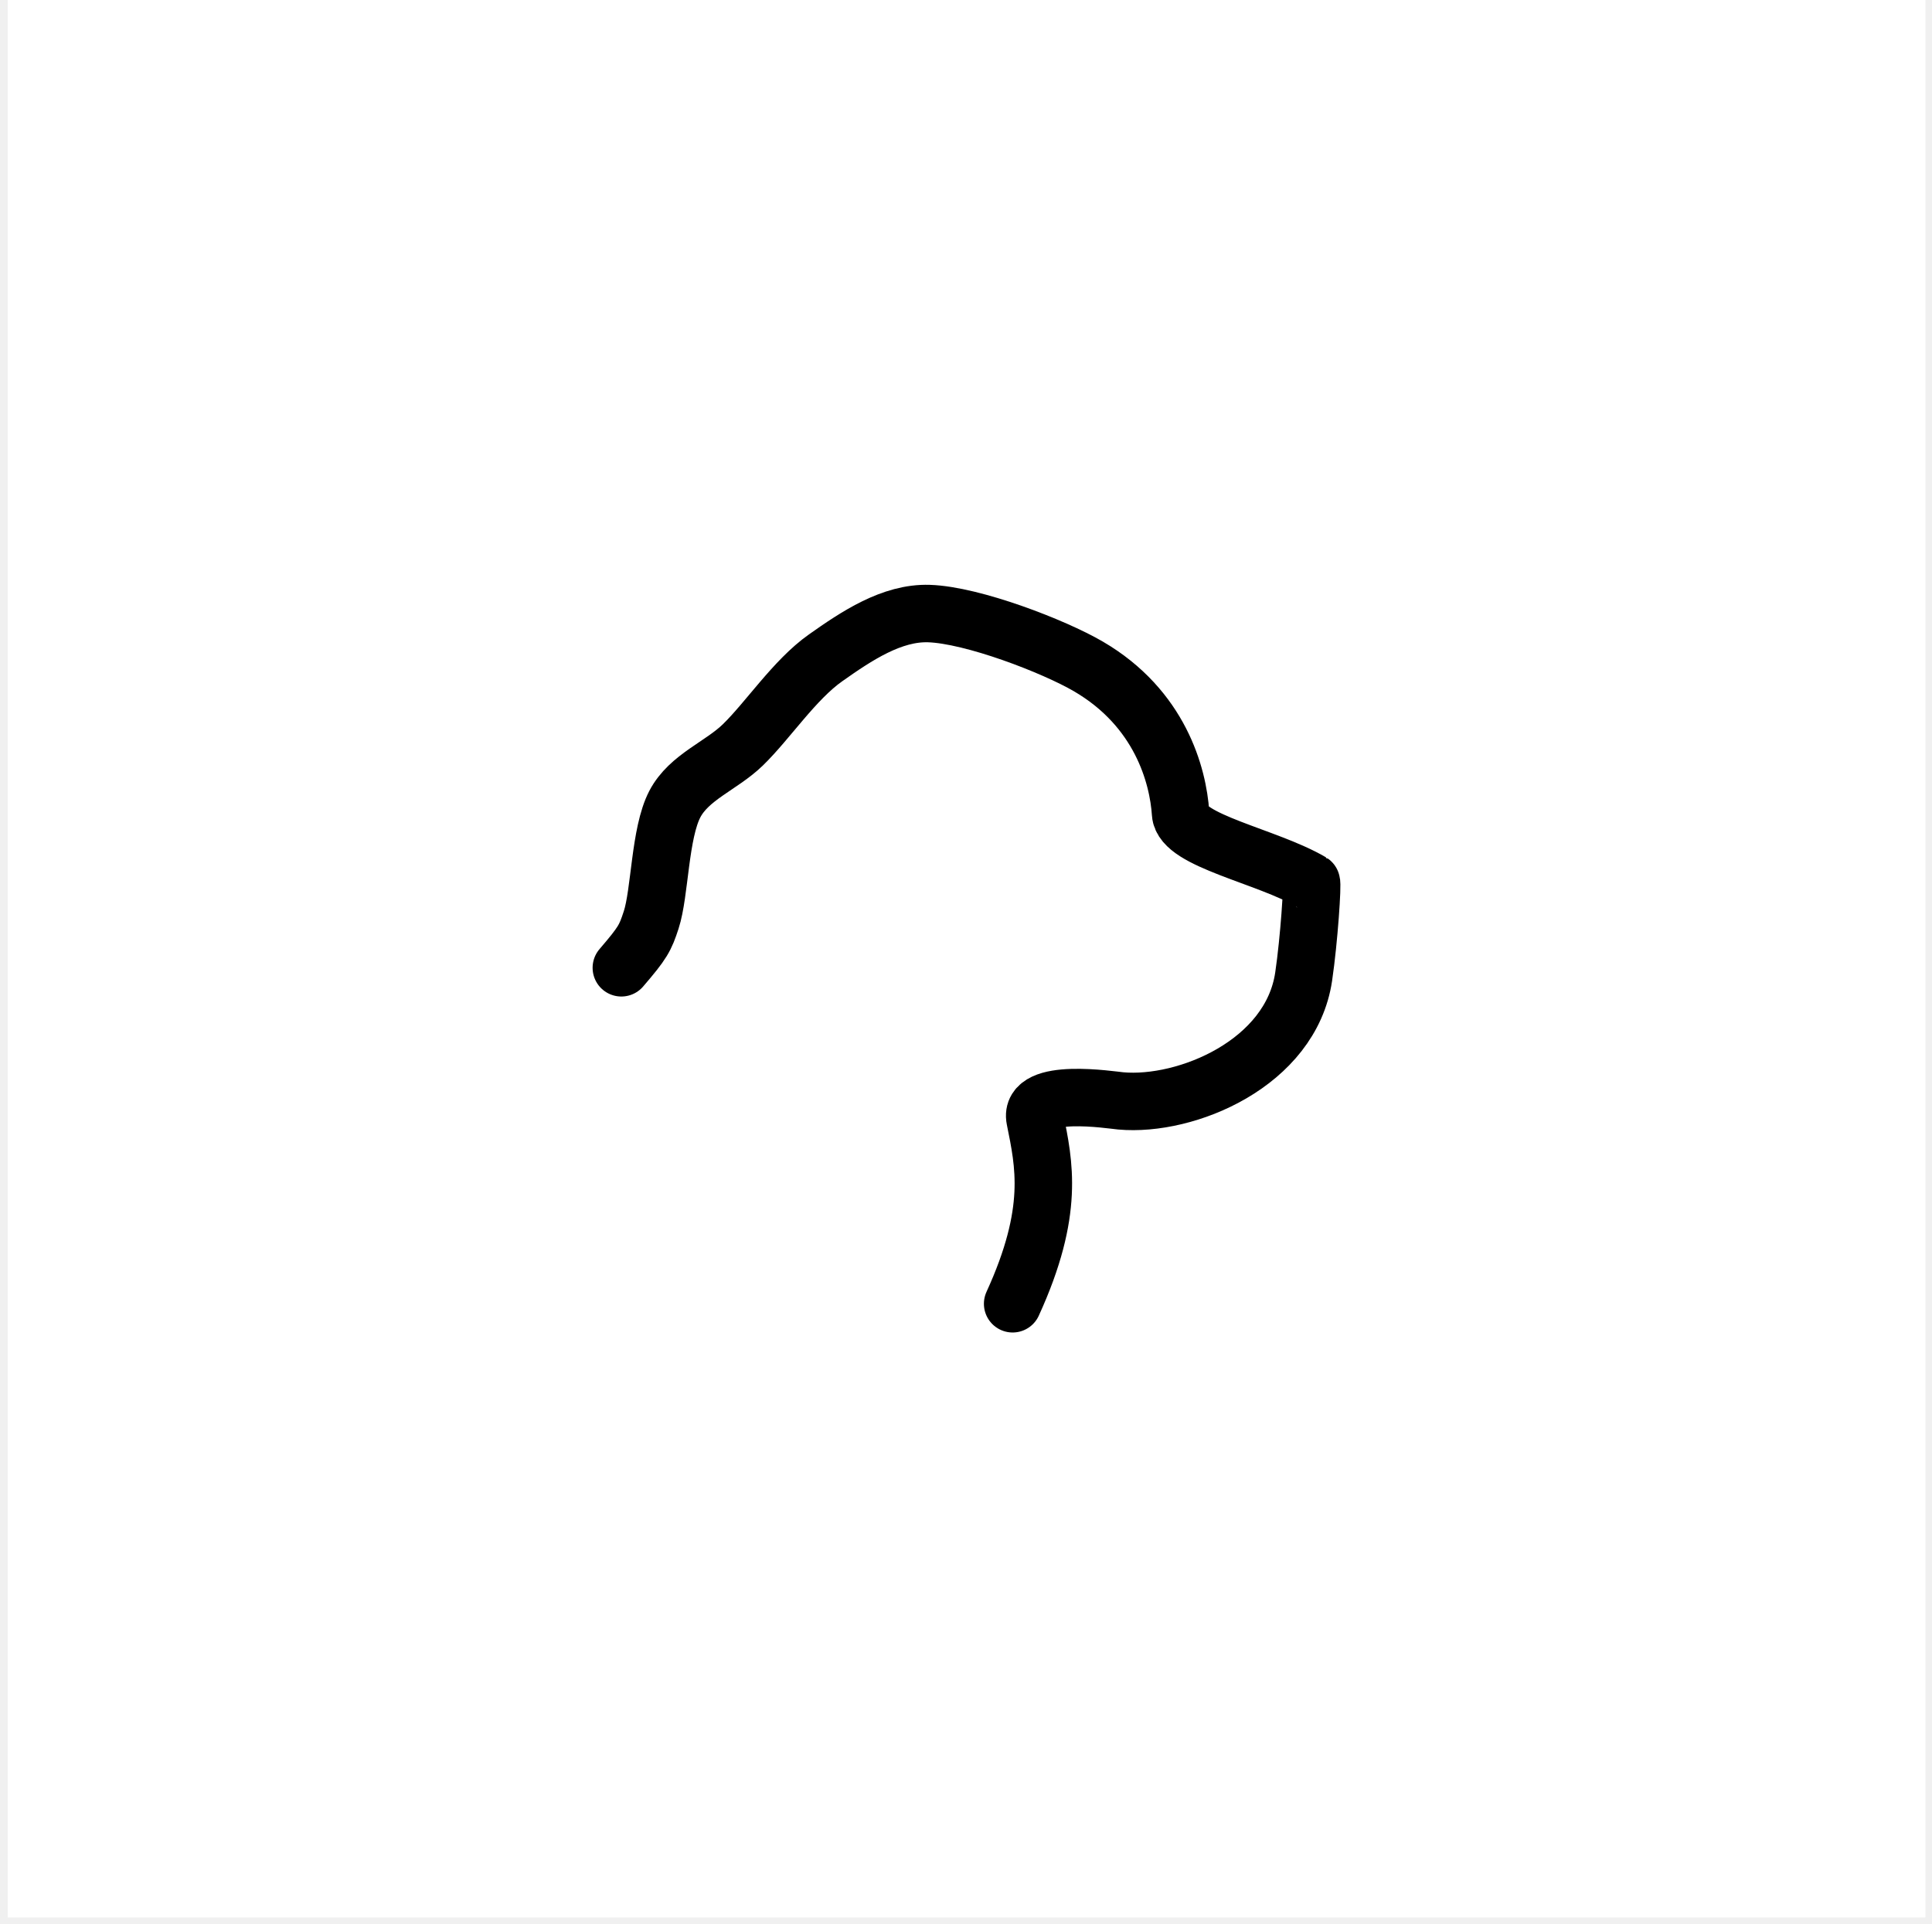
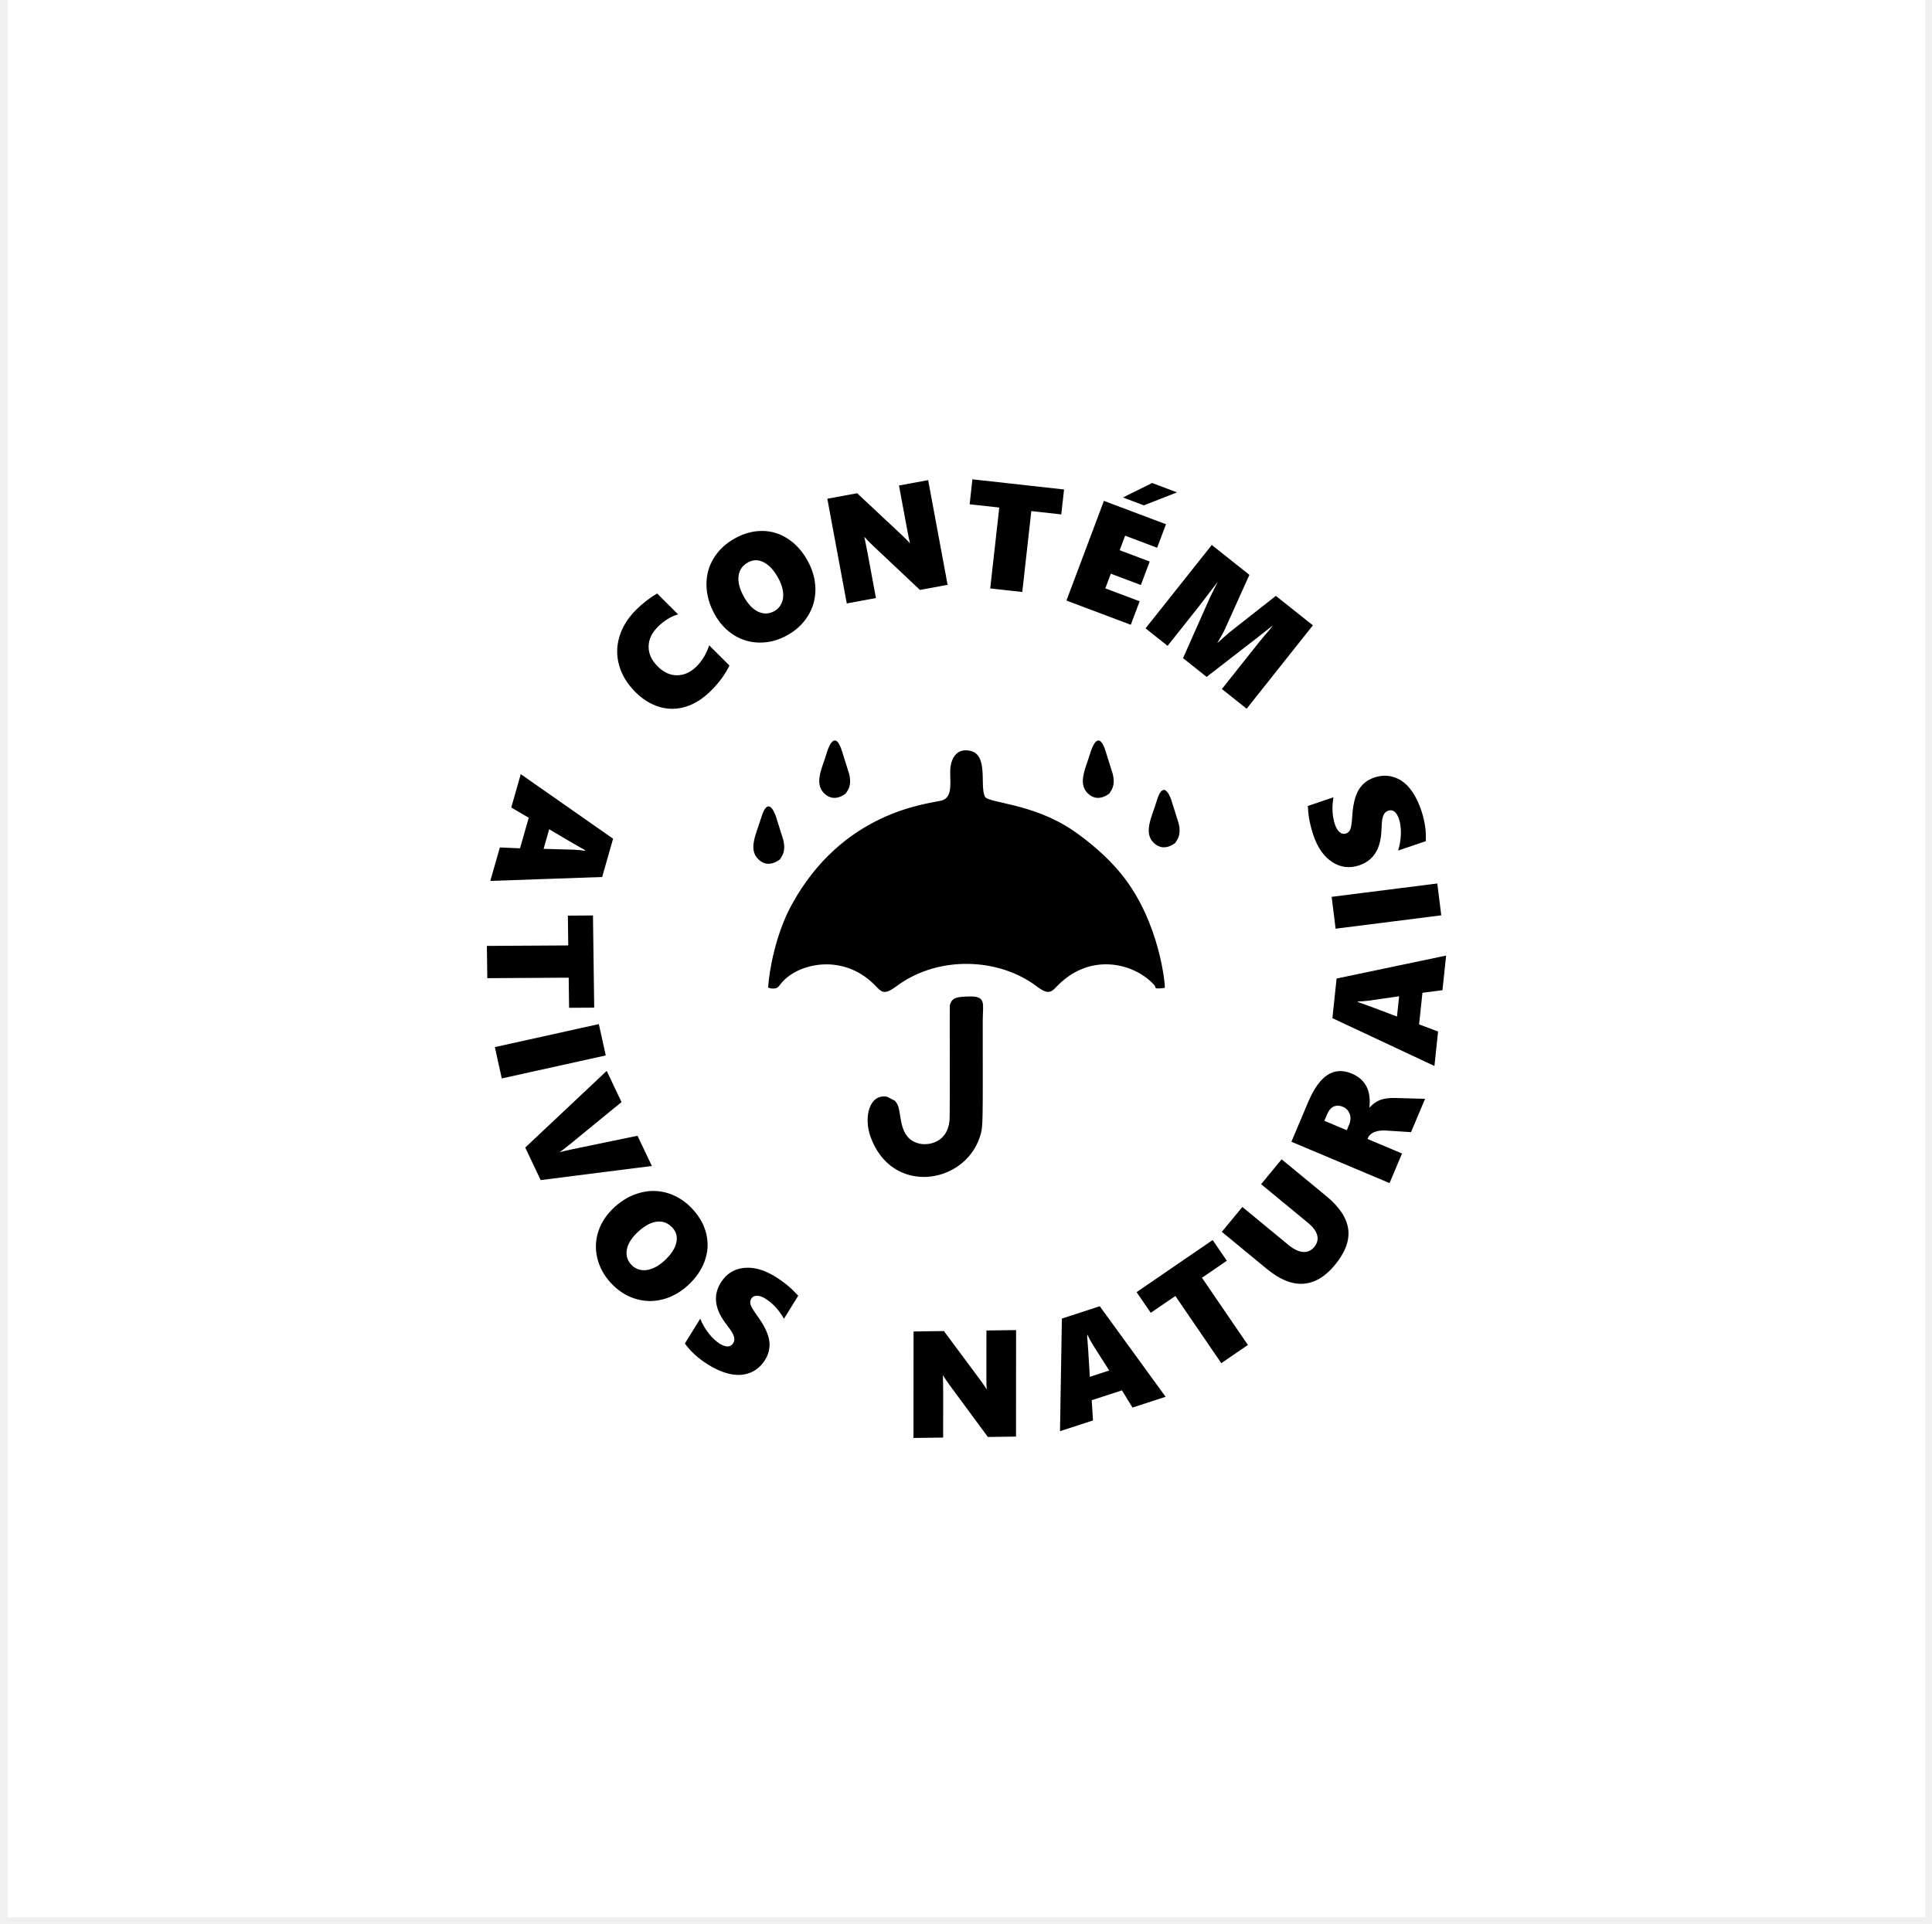
- <svg xmlns="http://www.w3.org/2000/svg" width="100%" height="100%" viewBox="0 0 238 237" version="1.1" xml:space="preserve" style="fill-rule:evenodd;clip-rule:evenodd;stroke-linecap:round;stroke-linejoin:round;stroke-miterlimit:2;">
+ <svg xmlns="http://www.w3.org/2000/svg" width="100%" height="100%" viewBox="0 0 238 237" version="1.1" xml:space="preserve" style="fill-rule:evenodd;clip-rule:evenodd;stroke-linejoin:round;stroke-miterlimit:2;">
  <rect id="icon_2" x="0.952" y="0" width="236.22" height="236.22" style="fill:white;" />
-   <clipPath id="_clip1">
-     <rect x="0.952" y="0" width="236.22" height="236.22" />
-   </clipPath>
-   <g clip-path="url(#_clip1)">
-     <g id="GOLDEN">
-       <rect id="MENU" x="0.952" y="0" width="236.22" height="236.22" style="fill:white;" />
-       <path d="M76.542,119.237C79.207,116.136 79.49,115.567 80.217,113.344C81.315,109.982 81.254,102.659 83.134,99.065C84.881,95.728 88.84,94.366 91.501,91.784C94.595,88.782 97.877,83.749 101.701,81.051C105.509,78.363 109.858,75.445 114.44,75.595C119.837,75.772 129.821,79.624 134.082,82.111C142.905,87.262 145.125,95.519 145.437,100.234C145.659,103.588 156.071,105.467 161.541,108.673C161.723,108.78 161.272,115.742 160.596,120.324C159.022,130.994 146.167,136.363 138.064,135.637C136.898,135.533 126.709,133.92 127.505,137.884C128.614,143.41 129.961,149.231 124.746,160.631" style="fill:none;stroke:black;stroke-width:7.08px;" />
-     </g>
-   </g>
+   <path id="seco" d="M131.373,73.99L135.99,61.711L143.636,64.589L142.547,67.485L138.603,65.999L137.931,67.788L141.632,69.183L140.542,72.075L136.841,70.682L136.162,72.488L140.389,74.08L139.299,76.974L131.373,73.99ZM140.91,62.261L138.333,61.292L141.93,59.508L144.995,60.664L140.91,62.261ZM150.523,84.891L154.994,79.26C155.416,78.729 155.894,78.161 156.431,77.551L156.785,77.062C155.951,77.714 155.39,78.179 155.062,78.426L148.644,83.397L145.737,81.086L149.004,73.726C149.082,73.536 149.431,72.866 150.011,71.674C148.76,73.299 147.999,74.329 147.679,74.73L143.833,79.572L141.12,77.414L149.279,67.141L153.911,70.825L150.893,77.524C150.835,77.666 150.694,77.934 150.472,78.329C150.249,78.724 150.066,79.021 149.953,79.242C150.371,78.864 150.86,78.42 151.446,77.918L157.171,73.417L161.732,77.044L153.574,87.317L150.523,84.891ZM139.509,173.422L138.213,171.301L134.486,172.515L134.645,175.007L130.58,176.329L130.812,162.456L135.479,160.937L143.59,172.091L139.509,173.422ZM133.953,164.43C133.901,164.601 133.936,164.843 133.969,165.184C134.006,165.525 134.099,167.009 134.254,169.635L136.642,168.855L134.665,165.748C134.38,165.288 134.142,164.848 133.953,164.43ZM94.621,121.685C94.759,119.446 95.6,115.004 97.508,111.507C103.777,100.013 114.104,99.083 115.971,98.635C117.511,98.266 116.956,96.061 117.07,94.692C117.091,94.434 117.286,92.09 119.435,92.485C121.843,92.927 120.644,96.841 121.338,98.162C121.75,98.946 127.238,98.96 132.155,102.302C132.69,102.665 135.746,104.742 138.154,107.715C142.946,113.629 143.559,121.568 143.49,121.686C143.455,121.747 142.585,121.83 142.409,121.753C142.301,121.706 142.332,121.525 142.255,121.436C139.96,118.776 134.554,117.235 130.412,121.306C129.575,122.128 129.31,122.74 127.702,121.52C123.103,118.028 115.608,117.642 110.413,121.523C108.787,122.738 108.54,122.133 107.7,121.301C103.758,117.397 98.339,118.707 96.333,121.029C95.803,121.642 95.849,121.839 95.034,121.788C94.893,121.779 94.763,121.694 94.621,121.685ZM60.962,129.01L73.77,126.174L74.623,130.036L61.813,132.871L60.962,129.01ZM163.384,147.365C165.007,148.703 165.907,150.069 166.086,151.459C166.262,152.85 165.714,154.316 164.441,155.857C163.252,157.298 161.958,158.066 160.553,158.163C159.151,158.258 157.654,157.652 156.07,156.347L150.514,151.769L153.044,148.705L158.713,153.376C159.361,153.911 159.958,154.201 160.512,154.249C161.063,154.292 161.524,154.091 161.898,153.637C162.274,153.183 162.396,152.7 162.263,152.189C162.13,151.678 161.741,151.159 161.096,150.63L155.355,145.899L157.884,142.835L163.384,147.365ZM66.604,145.395L64.703,141.385L74.74,131.94L76.564,135.783L70.124,141.053C69.605,141.475 69.198,141.765 68.937,141.959C69.341,141.86 69.841,141.731 70.449,141.606L78.534,139.934L80.301,143.657L66.604,145.395ZM177.547,112.774L164.532,114.421L164.043,110.495L177.058,108.85L177.547,112.774ZM177.693,122L175.229,122.318L174.816,126.21L177.155,127.089L176.706,131.336L164.136,125.444L164.653,120.563L178.146,117.731L177.693,122ZM167.218,123.386C167.354,123.504 167.589,123.57 167.914,123.68C168.241,123.788 169.634,124.31 172.092,125.243L172.356,122.747L168.712,123.276C168.177,123.347 167.676,123.384 167.218,123.386ZM110.27,135.639C110.344,135.777 110.458,135.89 110.532,136.028C111.15,137.182 110.576,140.267 113.259,140.9C114.353,141.159 116.71,140.806 116.971,138.046C117.04,137.311 116.974,123.995 117.013,123.843C117.256,122.895 117.894,122.81 119.389,122.77C121.559,122.713 121.06,123.674 121.061,125.838C121.063,138.726 121.13,138.757 120.72,140.036C118.816,145.963 109.831,147.328 107.232,140.039C106.375,137.634 107.092,134.722 109.283,135.127L110.27,135.639ZM96.063,105.892C95.972,105.939 94.638,107.094 93.389,105.841C92.135,104.584 93.205,102.646 93.741,100.831C94.702,97.577 95.617,100.684 95.66,100.831C95.724,101.05 96.486,103.459 96.493,103.49C96.858,105.043 96.236,105.557 96.063,105.892ZM104.181,97.774C104.09,97.82 102.757,98.976 101.507,97.723C100.251,96.464 101.326,94.531 101.86,92.713C101.903,92.566 102.817,89.455 103.778,92.713C103.846,92.944 104.607,95.351 104.612,95.371C104.977,96.919 104.354,97.438 104.181,97.774ZM136.652,97.774C136.562,97.82 135.228,98.976 133.978,97.723C132.722,96.464 133.797,94.531 134.331,92.713C134.374,92.566 135.288,89.455 136.249,92.713C136.317,92.944 137.078,95.351 137.083,95.371C137.448,96.919 136.825,97.438 136.652,97.774ZM144.77,103.862C144.679,103.909 143.345,105.064 142.096,103.812C140.838,102.551 141.917,100.607 142.449,98.802C143.408,95.544 144.324,98.654 144.367,98.802C144.432,99.022 145.193,101.429 145.2,101.46C145.565,103.014 144.943,103.527 144.77,103.862ZM127.045,62.969L125.932,72.935L121.983,72.497L123.098,62.533L119.448,62.13L119.791,59.055L131.079,60.307L130.736,63.378L127.045,62.969ZM148.07,157.429L153.727,165.708L150.45,167.952L144.793,159.673L141.762,161.748L140.016,159.197L149.387,152.781L151.133,155.333L148.07,157.429ZM169.281,95.801C170.107,95.521 170.901,95.499 171.664,95.733C172.424,95.967 173.09,96.432 173.661,97.124C174.23,97.82 174.706,98.728 175.084,99.849C175.524,101.147 175.71,102.412 175.636,103.639L172.23,104.795C172.433,104.145 172.552,103.466 172.572,102.757C172.592,102.047 172.512,101.421 172.327,100.876C172.188,100.467 172.005,100.174 171.783,99.998C171.558,99.825 171.307,99.785 171.023,99.882C170.823,99.949 170.66,100.066 170.546,100.228C170.432,100.395 170.348,100.614 170.293,100.886C170.237,101.16 170.196,101.645 170.174,102.344C170.083,104.605 169.181,106.025 167.465,106.606C166.263,107.014 165.147,106.883 164.12,106.214C163.092,105.546 162.316,104.444 161.795,102.905C161.649,102.472 161.529,102.067 161.443,101.691C161.352,101.317 161.284,100.972 161.233,100.654C161.187,100.34 161.144,99.891 161.106,99.303L164.266,98.231C164.056,99.471 164.118,100.594 164.461,101.605C164.604,102.024 164.792,102.33 165.035,102.532C165.279,102.733 165.535,102.788 165.807,102.695C166.063,102.609 166.245,102.433 166.347,102.171C166.448,101.908 166.525,101.404 166.574,100.659C166.656,99.197 166.919,98.092 167.355,97.347C167.79,96.604 168.432,96.087 169.281,95.801ZM99.497,69.099C100.129,70.255 100.448,71.424 100.451,72.608C100.453,73.793 100.147,74.887 99.53,75.88C98.916,76.877 98.055,77.677 96.946,78.287C95.867,78.88 94.751,79.174 93.597,79.171C92.446,79.167 91.377,78.858 90.4,78.245C89.425,77.63 88.629,76.764 88.016,75.643C87.373,74.473 87.046,73.282 87.028,72.074C87.013,70.865 87.314,69.759 87.933,68.756C88.55,67.751 89.432,66.933 90.576,66.305C91.676,65.701 92.796,65.402 93.932,65.417C95.071,65.429 96.124,65.758 97.095,66.404C98.067,67.051 98.865,67.949 99.497,69.099ZM95.87,71.219C95.352,70.275 94.764,69.627 94.1,69.284C93.439,68.939 92.792,68.937 92.162,69.282C91.47,69.663 91.079,70.22 90.983,70.954C90.884,71.688 91.099,72.533 91.624,73.491C92.136,74.425 92.728,75.051 93.396,75.368C94.065,75.677 94.728,75.657 95.385,75.296C95.787,75.077 96.08,74.761 96.272,74.349C96.464,73.938 96.528,73.463 96.462,72.93C96.4,72.393 96.201,71.824 95.87,71.219ZM61.577,104.409L64.06,104.518L65.136,100.751L62.981,99.489L64.152,95.379L75.527,103.332L74.179,108.051L60.4,108.534L61.577,104.409ZM72.134,104.831C72.023,104.691 71.804,104.586 71.502,104.422C71.198,104.262 69.914,103.508 67.654,102.169L66.963,104.583L70.644,104.684C71.185,104.706 71.683,104.755 72.134,104.831ZM173.824,139.488L170.837,139.295C170.251,139.251 169.756,139.309 169.345,139.461C168.938,139.62 168.662,139.859 168.526,140.184L168.465,140.328L172.714,142.118L171.176,145.762L159.087,140.67L161.127,135.833C161.841,134.142 162.642,133.009 163.537,132.437C164.432,131.863 165.431,131.809 166.539,132.278C167.372,132.627 167.969,133.154 168.332,133.859C168.699,134.567 168.809,135.437 168.69,136.477C169.079,136.037 169.513,135.72 170.012,135.53C170.508,135.336 171.165,135.252 171.975,135.28L175.553,135.382L173.824,139.488ZM165.422,136.361C165.016,136.191 164.646,136.182 164.304,136.33C163.966,136.474 163.683,136.813 163.46,137.339L163.145,138.089L165.907,139.251L166.186,138.596C166.393,138.104 166.418,137.657 166.271,137.244C166.119,136.831 165.836,136.536 165.422,136.361ZM121.696,177.043L117.067,170.771C116.702,170.276 116.404,169.833 116.154,169.431C116.171,170.077 116.191,170.802 116.189,171.607L116.185,177.116L112.53,177.165L112.539,164.044L116.276,163.993L120.708,169.955L120.911,170.236L121.146,170.57C121.226,170.685 121.303,170.796 121.371,170.904L121.55,171.194C121.53,170.928 121.511,170.466 121.511,169.807L121.517,163.924L125.17,163.874L125.161,176.995L121.696,177.043ZM70.056,120.455L60.03,120.516L59.978,116.541L70.003,116.482L69.954,112.811L73.047,112.79L73.199,124.147L70.106,124.165L70.056,120.455ZM89.856,81.994C89.365,83.04 88.62,84.064 87.616,85.07C86.63,86.059 85.591,86.724 84.497,87.066C83.405,87.405 82.32,87.418 81.245,87.098C80.172,86.783 79.178,86.169 78.267,85.26C77.287,84.283 76.624,83.2 76.282,82.017C75.937,80.83 75.945,79.641 76.299,78.455C76.652,77.265 77.329,76.167 78.333,75.161C79.137,74.358 80.007,73.677 80.951,73.12L83.54,75.698C83.128,75.802 82.697,75.992 82.253,76.264C81.812,76.538 81.408,76.857 81.041,77.224C80.281,77.985 79.903,78.803 79.902,79.68C79.9,80.551 80.272,81.358 81.021,82.105C81.764,82.846 82.567,83.209 83.433,83.198C84.302,83.187 85.1,82.815 85.832,82.081C86.511,81.4 87.019,80.546 87.362,79.509L89.856,81.994ZM84.757,158.35C83.785,159.239 82.722,159.825 81.574,160.108C80.424,160.391 79.29,160.35 78.178,159.987C77.064,159.626 76.083,158.98 75.229,158.044C74.398,157.137 73.847,156.122 73.578,155.001C73.312,153.878 73.357,152.768 73.723,151.674C74.092,150.58 74.745,149.602 75.683,148.742C76.671,147.84 77.747,147.239 78.919,146.936C80.091,146.634 81.238,146.667 82.357,147.031C83.48,147.393 84.481,148.055 85.363,149.02C86.21,149.947 86.763,150.962 87.019,152.072C87.276,153.181 87.205,154.283 86.807,155.379C86.409,156.476 85.726,157.464 84.757,158.35ZM81.841,155.328C82.637,154.601 83.124,153.876 83.303,153.149C83.482,152.423 83.33,151.796 82.845,151.265C82.313,150.687 81.678,150.436 80.944,150.515C80.205,150.591 79.436,151 78.629,151.738C77.844,152.457 77.374,153.181 77.229,153.903C77.082,154.629 77.26,155.266 77.767,155.819C78.076,156.158 78.452,156.37 78.896,156.458C79.341,156.548 79.815,156.498 80.321,156.308C80.825,156.12 81.331,155.793 81.841,155.328ZM94.251,167.545C93.792,168.284 93.194,168.805 92.458,169.109C91.72,169.413 90.91,169.476 90.029,169.304C89.15,169.129 88.205,168.731 87.2,168.107C86.036,167.384 85.089,166.526 84.368,165.529L86.261,162.472C86.515,163.104 86.856,163.701 87.291,164.264C87.727,164.822 88.187,165.257 88.675,165.56C89.042,165.786 89.37,165.898 89.653,165.891C89.937,165.883 90.156,165.755 90.314,165.5C90.426,165.321 90.475,165.125 90.458,164.928C90.444,164.727 90.369,164.504 90.237,164.256C90.108,164.012 89.83,163.61 89.401,163.058C88.036,161.254 87.83,159.582 88.784,158.041C89.451,156.964 90.395,156.356 91.615,156.217C92.831,156.08 94.131,156.438 95.511,157.294C95.898,157.537 96.246,157.775 96.553,158.008C96.86,158.242 97.134,158.464 97.373,158.676C97.609,158.89 97.93,159.21 98.332,159.639L96.574,162.478C95.949,161.384 95.188,160.558 94.28,159.995C93.906,159.763 93.562,159.644 93.247,159.644C92.932,159.642 92.699,159.763 92.547,160.007C92.405,160.239 92.378,160.49 92.465,160.759C92.555,161.022 92.816,161.461 93.251,162.069C94.118,163.25 94.616,164.271 94.753,165.123C94.892,165.974 94.724,166.781 94.251,167.545ZM113.324,72.682L107.613,67.297C107.162,66.874 106.786,66.486 106.468,66.134C106.603,66.767 106.755,67.476 106.9,68.268L107.906,73.684L104.314,74.347L101.916,61.447L105.59,60.77L111.052,65.88L111.303,66.125C111.4,66.218 111.5,66.313 111.597,66.412C111.699,66.512 111.794,66.609 111.881,66.703C111.968,66.799 112.04,66.886 112.11,66.959C112.042,66.698 111.938,66.247 111.818,65.599L110.744,59.818L114.337,59.154L116.735,72.054L113.324,72.682Z" />
</svg>
